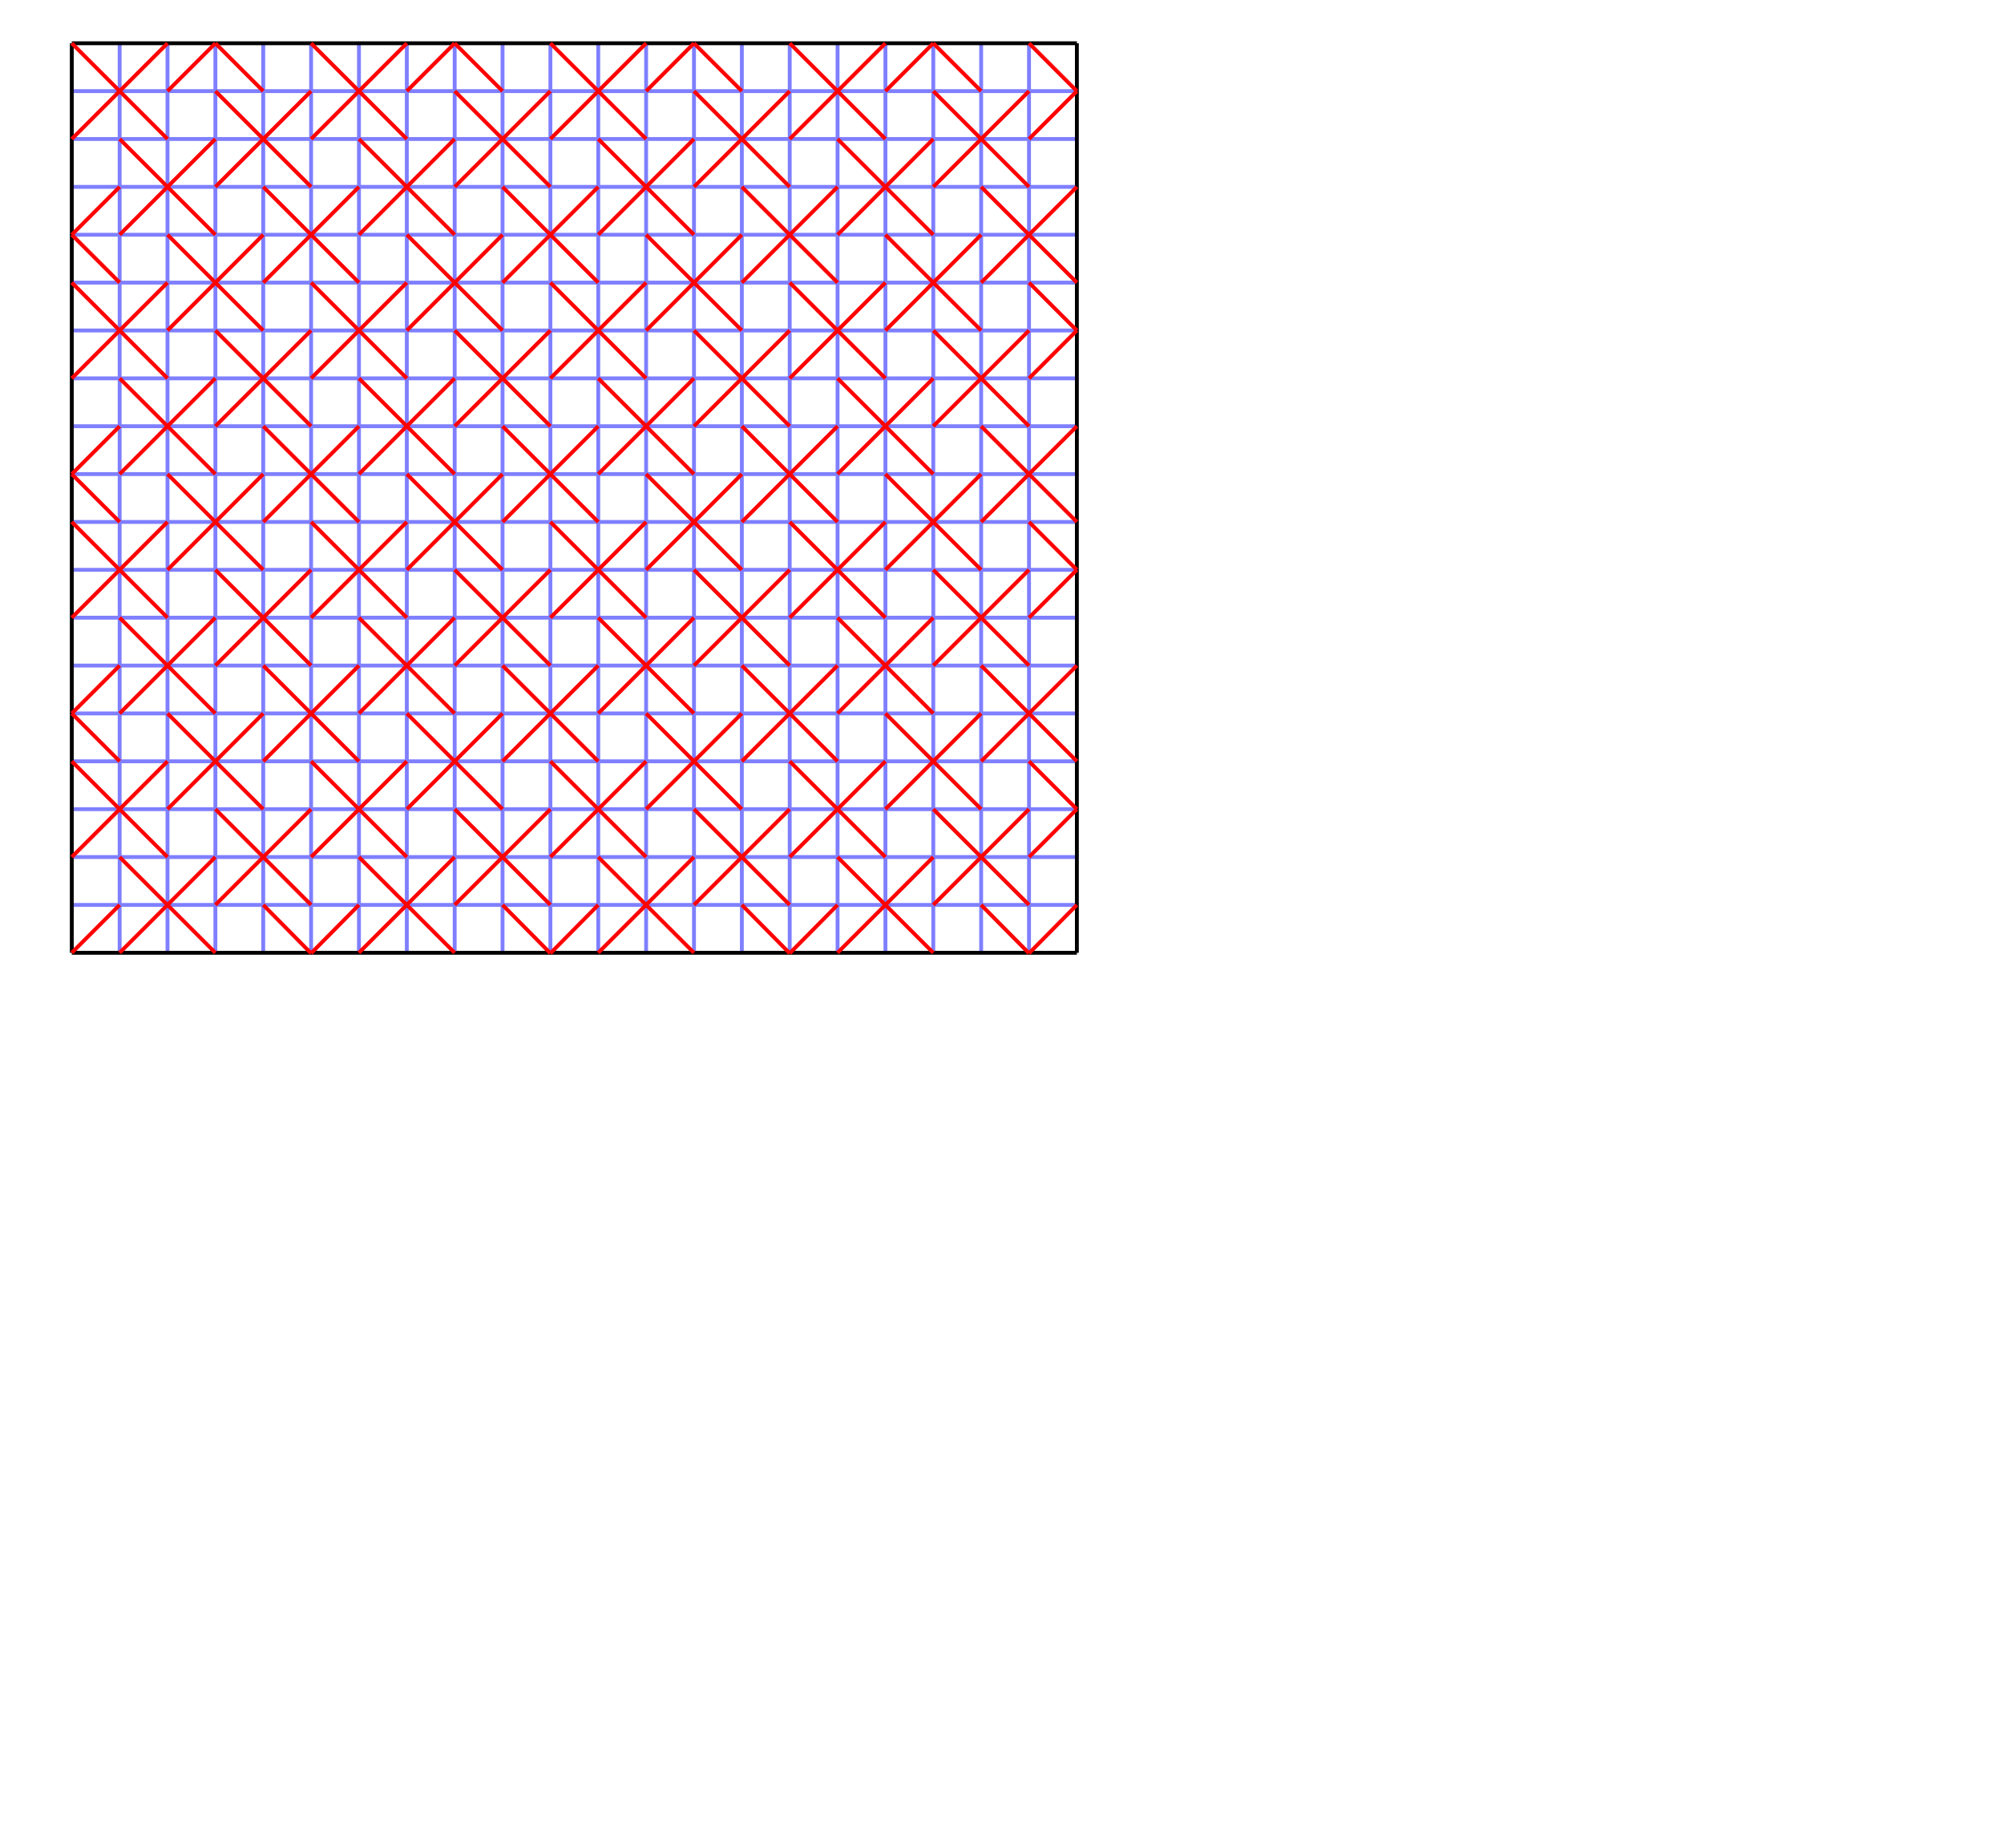
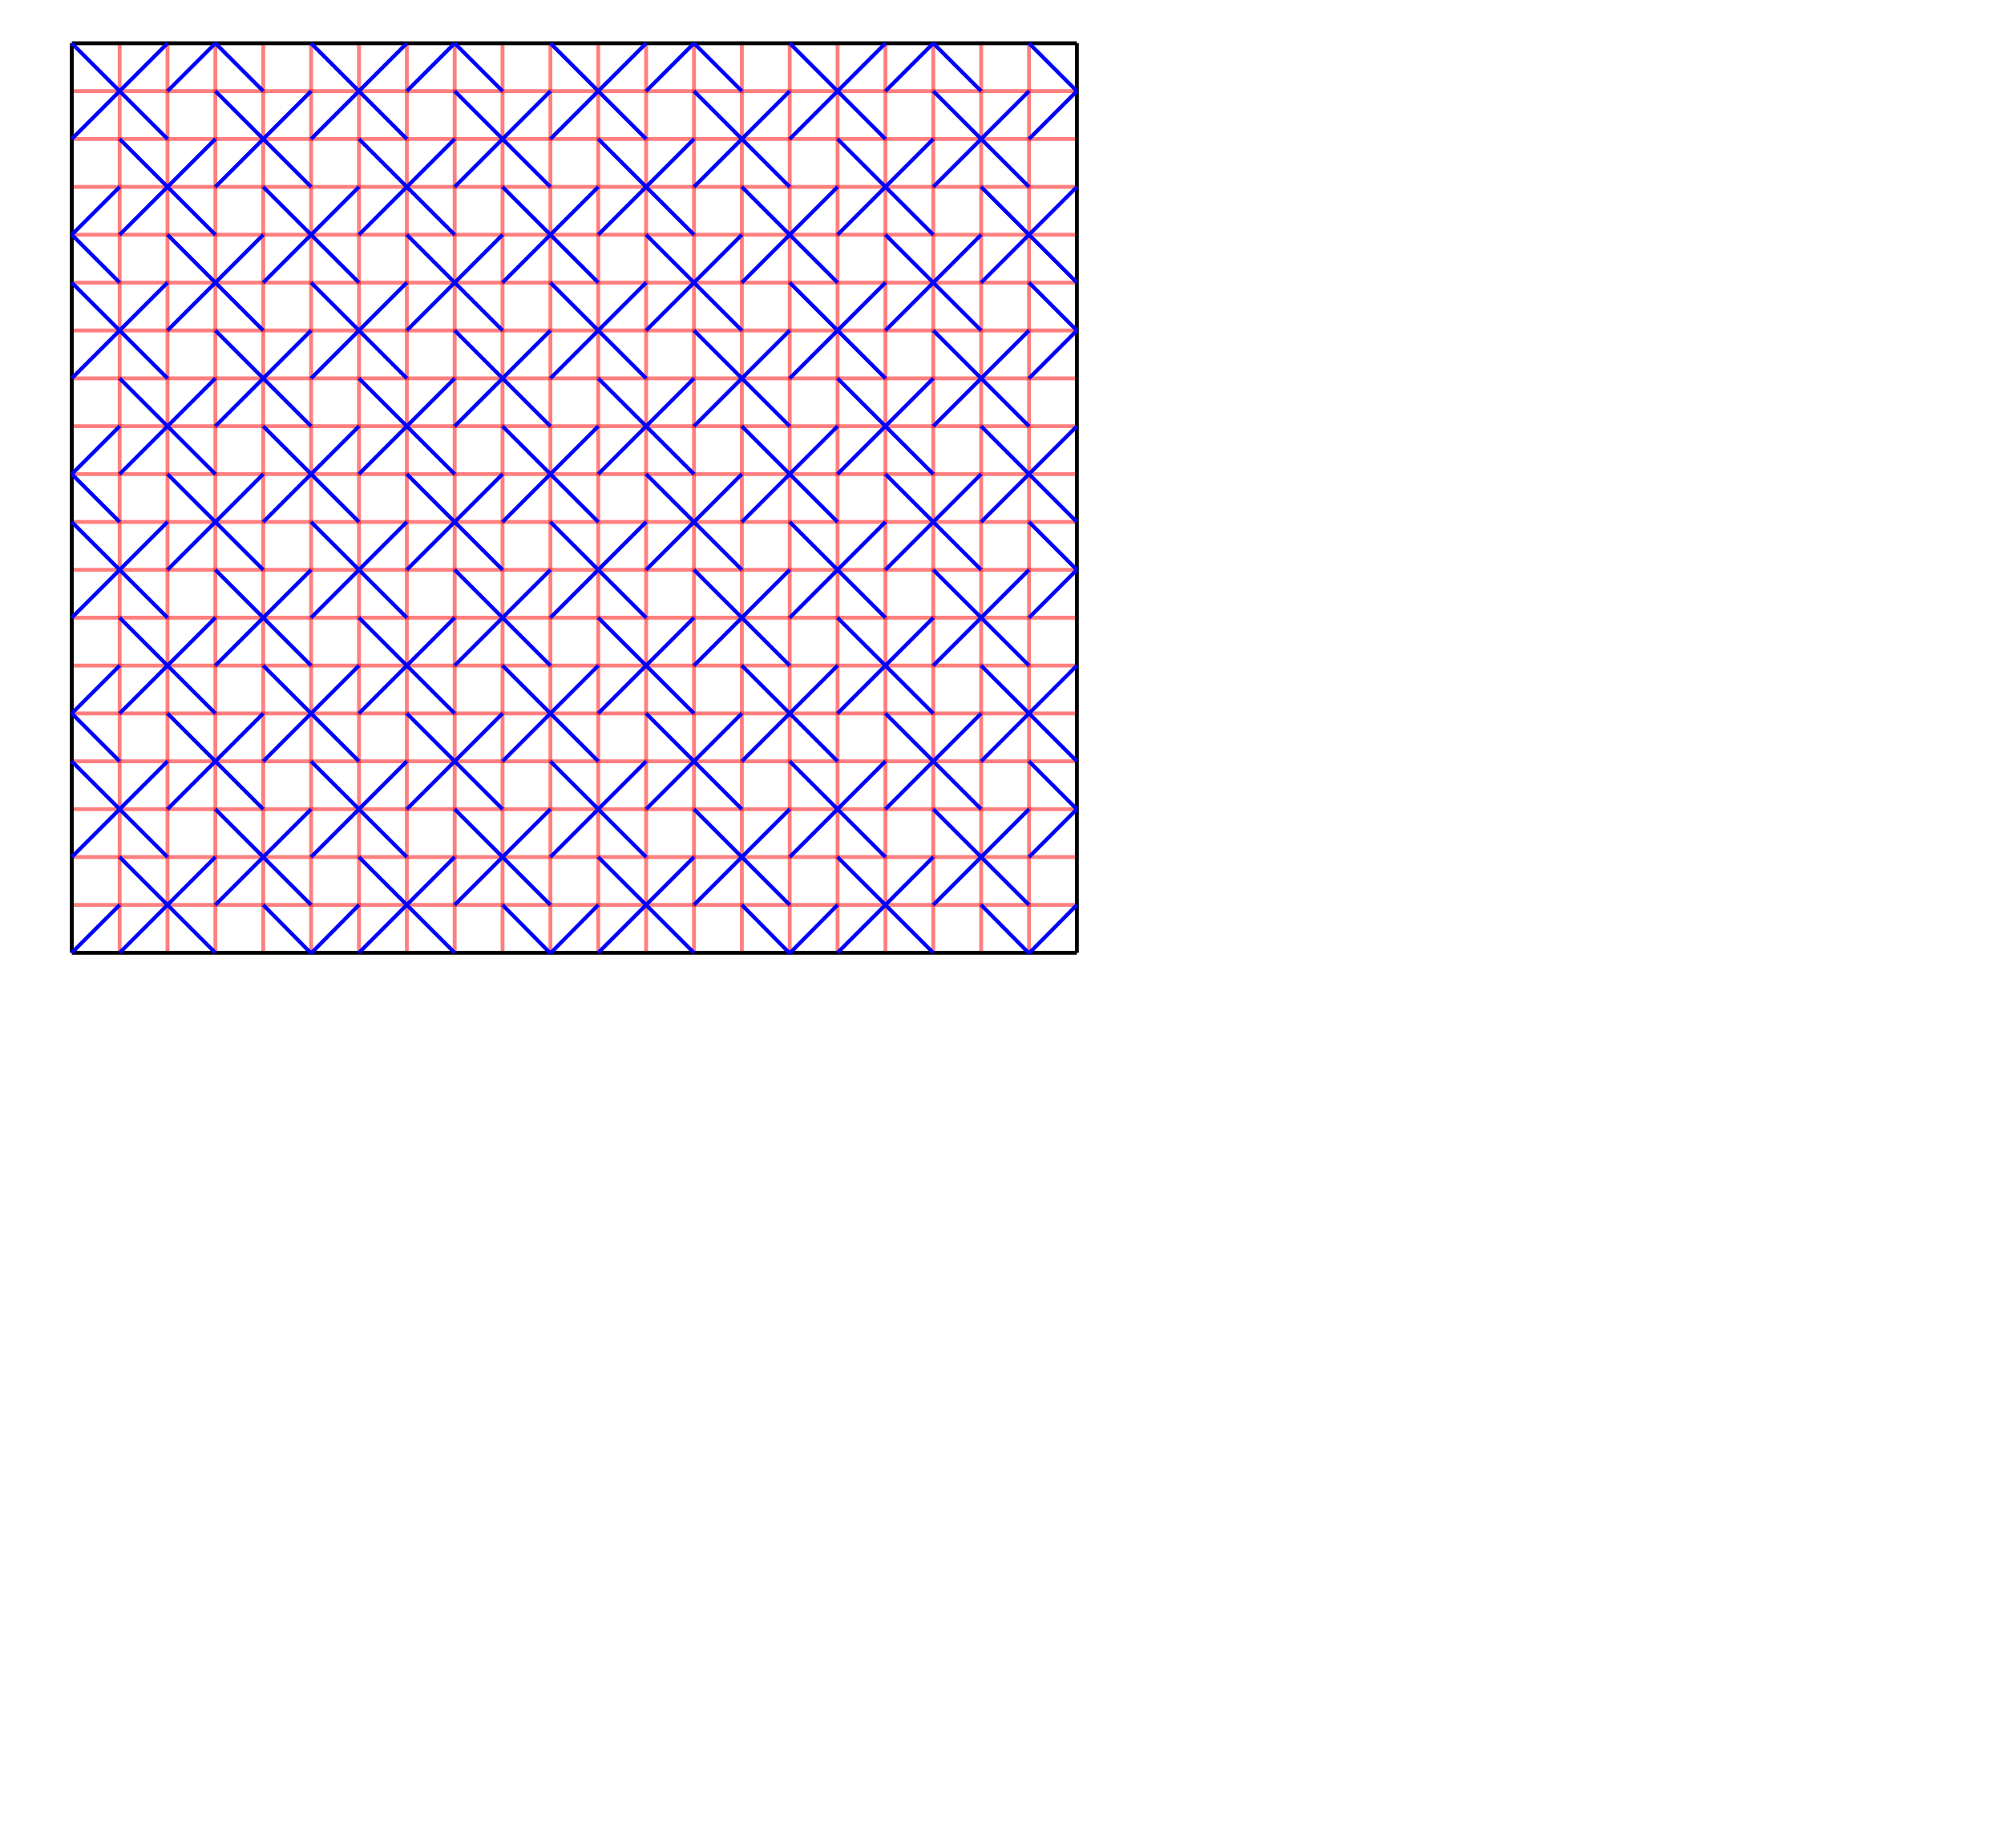
<svg xmlns="http://www.w3.org/2000/svg" version="1.1" id="Layer_1" x="0px" y="0px" width="2261.271px" height="2084px" viewBox="0 0 2261.271 2084" enable-background="new 0 0 2261.271 2084" xml:space="preserve">
-   <path opacity="0.5" fill="none" stroke="#0000FF" stroke-width="4.357" stroke-miterlimit="10" enable-background="new    " d="  M135.014,48.805v1026.698 M189.019,48.805v1026.698 M243.024,48.805v1026.698 M297.03,48.805v1026.698 M351.035,48.805v1026.698   M405.041,48.805v1026.698 M459.046,48.805v1026.698 M513.051,48.805v1026.698 M567.057,48.805v1026.698 M621.062,48.805v1026.698   M675.066,48.805v1026.698 M729.073,48.805v1026.698 M783.078,48.805v1026.698 M837.083,48.805v1026.698 M891.089,48.805v1026.698   M945.094,48.805v1026.698 M999.1,48.805v1026.698 M1053.105,48.805v1026.698 M1107.111,48.805v1026.698 M1161.117,48.805v1026.698   M81.008,1020.908h1134.084 M81.008,966.902h1134.084 M81.008,912.896h1134.084 M81.008,858.893h1134.084 M81.008,804.887h1134.084   M81.008,750.881h1134.084 M81.008,696.875h1134.084 M81.008,642.869h1134.084 M81.008,588.863h1134.084 M81.008,534.857h1134.084   M81.008,480.852h1134.084 M81.008,426.846h1134.084 M81.008,372.84h1134.084 M81.008,318.834h1134.084 M81.008,264.828h1134.084   M81.008,210.822h1134.084 M81.008,156.816h1134.084 M81.008,102.811h1134.084" />
+   <line opacity="0.5" fill="none" stroke="#FF0000" stroke-width="4.357" stroke-miterlimit="10" enable-background="new    " x1="135.014" y1="48.805" x2="135.014" y2="1075.503" />
+   <line opacity="0.5" fill="none" stroke="#FF0000" stroke-width="4.357" stroke-miterlimit="10" enable-background="new    " x1="189.019" y1="48.805" x2="189.019" y2="1075.503" />
+   <line opacity="0.5" fill="none" stroke="#FF0000" stroke-width="4.357" stroke-miterlimit="10" enable-background="new    " x1="243.024" y1="48.805" x2="243.024" y2="1075.503" />
+   <line opacity="0.5" fill="none" stroke="#FF0000" stroke-width="4.357" stroke-miterlimit="10" enable-background="new    " x1="297.03" y1="48.805" x2="297.03" y2="1075.503" />
+   <line opacity="0.5" fill="none" stroke="#FF0000" stroke-width="4.357" stroke-miterlimit="10" enable-background="new    " x1="351.035" y1="48.805" x2="351.035" y2="1075.503" />
+   <line opacity="0.5" fill="none" stroke="#FF0000" stroke-width="4.357" stroke-miterlimit="10" enable-background="new    " x1="405.041" y1="48.805" x2="405.041" y2="1075.503" />
+   <line opacity="0.5" fill="none" stroke="#FF0000" stroke-width="4.357" stroke-miterlimit="10" enable-background="new    " x1="459.046" y1="48.805" x2="459.046" y2="1075.503" />
+   <line opacity="0.5" fill="none" stroke="#FF0000" stroke-width="4.357" stroke-miterlimit="10" enable-background="new    " x1="513.051" y1="48.805" x2="513.051" y2="1075.503" />
+   <line opacity="0.5" fill="none" stroke="#FF0000" stroke-width="4.357" stroke-miterlimit="10" enable-background="new    " x1="567.057" y1="48.805" x2="567.057" y2="1075.503" />
+   <line opacity="0.5" fill="none" stroke="#FF0000" stroke-width="4.357" stroke-miterlimit="10" enable-background="new    " x1="621.062" y1="48.805" x2="621.062" y2="1075.503" />
+   <line opacity="0.5" fill="none" stroke="#FF0000" stroke-width="4.357" stroke-miterlimit="10" enable-background="new    " x1="675.066" y1="48.805" x2="675.066" y2="1075.503" />
+   <line opacity="0.5" fill="none" stroke="#FF0000" stroke-width="4.357" stroke-miterlimit="10" enable-background="new    " x1="729.073" y1="48.805" x2="729.073" y2="1075.503" />
+   <line opacity="0.5" fill="none" stroke="#FF0000" stroke-width="4.357" stroke-miterlimit="10" enable-background="new    " x1="783.078" y1="48.805" x2="783.078" y2="1075.503" />
+   <line opacity="0.5" fill="none" stroke="#FF0000" stroke-width="4.357" stroke-miterlimit="10" enable-background="new    " x1="837.083" y1="48.805" x2="837.083" y2="1075.503" />
+   <line opacity="0.5" fill="none" stroke="#FF0000" stroke-width="4.357" stroke-miterlimit="10" enable-background="new    " x1="891.089" y1="48.805" x2="891.089" y2="1075.503" />
+   <line opacity="0.5" fill="none" stroke="#FF0000" stroke-width="4.357" stroke-miterlimit="10" enable-background="new    " x1="945.094" y1="48.805" x2="945.094" y2="1075.503" />
+   <line opacity="0.5" fill="none" stroke="#FF0000" stroke-width="4.357" stroke-miterlimit="10" enable-background="new    " x1="999.1" y1="48.805" x2="999.1" y2="1075.503" />
+   <line opacity="0.5" fill="none" stroke="#FF0000" stroke-width="4.357" stroke-miterlimit="10" enable-background="new    " x1="1053.105" y1="48.805" x2="1053.105" y2="1075.503" />
+   <line opacity="0.5" fill="none" stroke="#FF0000" stroke-width="4.357" stroke-miterlimit="10" enable-background="new    " x1="1107.111" y1="48.805" x2="1107.111" y2="1075.503" />
+   <line opacity="0.5" fill="none" stroke="#FF0000" stroke-width="4.357" stroke-miterlimit="10" enable-background="new    " x1="1161.117" y1="48.805" x2="1161.117" y2="1075.503" />
+   <line opacity="0.5" fill="none" stroke="#FF0000" stroke-width="4.357" stroke-miterlimit="10" enable-background="new    " x1="81.008" y1="1020.908" x2="1215.092" y2="1020.908" />
+   <line opacity="0.5" fill="none" stroke="#FF0000" stroke-width="4.357" stroke-miterlimit="10" enable-background="new    " x1="81.008" y1="966.902" x2="1215.092" y2="966.902" />
+   <line opacity="0.5" fill="none" stroke="#FF0000" stroke-width="4.357" stroke-miterlimit="10" enable-background="new    " x1="81.008" y1="912.896" x2="1215.092" y2="912.896" />
+   <line opacity="0.5" fill="none" stroke="#FF0000" stroke-width="4.357" stroke-miterlimit="10" enable-background="new    " x1="81.008" y1="858.893" x2="1215.092" y2="858.893" />
+   <line opacity="0.5" fill="none" stroke="#FF0000" stroke-width="4.357" stroke-miterlimit="10" enable-background="new    " x1="81.008" y1="804.887" x2="1215.092" y2="804.887" />
+   <line opacity="0.5" fill="none" stroke="#FF0000" stroke-width="4.357" stroke-miterlimit="10" enable-background="new    " x1="81.008" y1="750.881" x2="1215.092" y2="750.881" />
+   <line opacity="0.5" fill="none" stroke="#FF0000" stroke-width="4.357" stroke-miterlimit="10" enable-background="new    " x1="81.008" y1="696.875" x2="1215.092" y2="696.875" />
+   <line opacity="0.5" fill="none" stroke="#FF0000" stroke-width="4.357" stroke-miterlimit="10" enable-background="new    " x1="81.008" y1="642.869" x2="1215.092" y2="642.869" />
+   <line opacity="0.5" fill="none" stroke="#FF0000" stroke-width="4.357" stroke-miterlimit="10" enable-background="new    " x1="81.008" y1="588.863" x2="1215.092" y2="588.863" />
+   <line opacity="0.5" fill="none" stroke="#FF0000" stroke-width="4.357" stroke-miterlimit="10" enable-background="new    " x1="81.008" y1="534.857" x2="1215.092" y2="534.857" />
+   <line opacity="0.5" fill="none" stroke="#FF0000" stroke-width="4.357" stroke-miterlimit="10" enable-background="new    " x1="81.008" y1="480.852" x2="1215.092" y2="480.852" />
+   <line opacity="0.5" fill="none" stroke="#FF0000" stroke-width="4.357" stroke-miterlimit="10" enable-background="new    " x1="81.008" y1="426.846" x2="1215.092" y2="426.846" />
+   <line opacity="0.5" fill="none" stroke="#FF0000" stroke-width="4.357" stroke-miterlimit="10" enable-background="new    " x1="81.008" y1="372.84" x2="1215.092" y2="372.84" />
+   <line opacity="0.5" fill="none" stroke="#FF0000" stroke-width="4.357" stroke-miterlimit="10" enable-background="new    " x1="81.008" y1="318.834" x2="1215.092" y2="318.834" />
+   <line opacity="0.5" fill="none" stroke="#FF0000" stroke-width="4.357" stroke-miterlimit="10" enable-background="new    " x1="81.008" y1="264.828" x2="1215.092" y2="264.828" />
+   <line opacity="0.5" fill="none" stroke="#FF0000" stroke-width="4.357" stroke-miterlimit="10" enable-background="new    " x1="81.008" y1="210.822" x2="1215.092" y2="210.822" />
+   <line opacity="0.5" fill="none" stroke="#FF0000" stroke-width="4.357" stroke-miterlimit="10" enable-background="new    " x1="81.008" y1="156.816" x2="1215.092" y2="156.816" />
+   <line opacity="0.5" fill="none" stroke="#FF0000" stroke-width="4.357" stroke-miterlimit="10" enable-background="new    " x1="81.008" y1="102.811" x2="1215.092" y2="102.811" />
  <path fill="none" stroke="#000000" stroke-width="4.357" stroke-miterlimit="10" d="M81.008,48.805v1026.111 M1215.121,48.805  v1026.111 M81.008,1074.916h1134.113 M81.008,48.805h1134.113" />
-   <path fill="none" stroke="#FF0000" stroke-width="4.357" stroke-miterlimit="10" d="M81.008,48.805l108.011,108.012   M81.008,156.816L189.019,48.805 M243.024,48.805l-54.005,54.006 M297.03,102.811l-54.005-54.006 M351.035,210.822L243.024,102.811   M351.035,102.811L243.024,210.822 M351.035,156.816L459.046,48.805 M351.035,48.805l108.011,108.012 M135.014,156.816  l108.011,108.012 M243.024,156.816l-108.01,108.012 M135.014,210.822l-54.006,54.006 M81.008,264.828l54.006,54.006   M189.019,264.828L297.03,372.84 M297.03,264.828L189.019,372.84 M297.03,210.822l108.011,108.012 M405.041,210.822L297.03,318.834   M405.041,156.816l108.011,108.012 M513.051,156.816l-108.01,108.012 M459.046,102.811l54.005-54.006 M567.057,102.811  l-54.005-54.006 M621.062,210.822L513.051,102.811 M621.062,102.811L513.051,210.822 M621.062,156.816L729.073,48.805   M621.062,48.805l108.011,108.012 M675.066,156.816l108.012,108.012 M783.078,156.816L675.066,264.828 M729.073,102.811  l54.005-54.006 M837.083,102.811l-54.005-54.006 M783.078,102.811l108.011,108.012 M891.089,102.811L783.078,210.822   M891.089,156.816L999.1,48.805 M891.089,48.805L999.1,156.816 M945.094,156.816l108.012,108.012 M1053.105,156.816L945.094,264.828   M999.1,102.811l54.006-54.006 M1107.109,102.811l-54.004-54.006 M1161.115,210.822l-108.01-108.012 M1161.115,102.811  l-108.01,108.012 M1161.115,156.816l53.977-54.005 M1215.092,102.811l-53.977-54.006 M243.01,534.857L134.999,426.846   M243.01,426.846L134.999,534.857 M513.037,534.857L405.026,426.846 M513.037,426.846L405.026,534.857 M783.062,534.857  L675.052,426.845 M783.062,426.846L675.052,534.857 M945.079,426.846l108.012,108.012 M1053.091,426.846L945.079,534.857   M134.984,696.875l108.011,108.012 M242.995,696.875L134.984,804.887 M405.011,696.875l108.011,108.012 M513.021,696.875  L405.011,804.887 M675.038,696.875l108.011,108.012 M783.049,696.875L675.038,804.887 M945.064,696.875l108.012,108.012   M1053.076,696.875L945.064,804.887 M134.97,966.904l108.011,108.012 M242.98,966.904l-108.01,108.012 M404.997,966.904  l108.011,108.012 M513.007,966.904l-108.011,108.012 M675.023,966.904l108.011,108.012 M783.034,966.904l-108.011,108.012   M945.05,966.904l108.013,108.012 M1053.062,966.904L945.05,1074.916 M351.035,318.834l108.011,108.012 M459.046,318.834  L351.035,426.846 M351.035,372.84L243.024,480.852 M243.024,372.84l108.011,108.012 M459.046,264.828L567.057,372.84   M567.057,264.828L459.046,372.84 M567.057,210.822L675.07,318.834 M675.066,210.822L567.056,318.834 M621.062,318.834  l108.011,108.012 M621.062,426.846l108.011-108.012 M621.062,372.84L513.051,480.852 M513.051,372.84l108.012,108.012   M729.073,264.828l108.01,108.012 M837.083,264.828L729.073,372.84 M837.083,210.822l108.01,108.012 M945.094,210.822  l-108.01,108.012 M891.089,318.834L999.1,426.846 M999.1,318.834L891.089,426.846 M891.089,372.84L783.078,480.852 M891.089,480.852  L783.078,372.84 M999.1,264.828l108.01,108.012 M1107.109,264.828L999.1,372.84 M1107.109,210.822l108.012,108.012   M1215.121,210.822l-108.012,108.012 M1161.115,318.834l53.977,54.006 M1215.092,372.84l-53.977,54.006 M1161.115,372.84  l-108.01,108.012 M1161.115,480.852l-108.01-108.012 M189.019,318.834L81.008,426.846 M189.019,426.846L81.008,318.834   M135.011,480.852l-54.006,54.006 M135.011,588.863l-54.006-54.006 M189.016,534.857l108.011,108.012 M297.027,534.857  L189.016,642.869 M297.027,480.852l108.011,108.017 M405.038,480.852L297.027,588.863 M351.032,588.863l108.011,108.012   M459.043,588.863L351.032,696.875 M351.032,642.869L243.021,750.881 M243.021,642.869l108.011,108.012 M459.043,534.857  l108.011,108.012 M567.054,534.857L459.043,642.869 M567.054,480.852l108.011,108.017 M675.064,480.852L567.054,588.863   M621.059,588.863L729.07,696.875 M621.059,696.875L729.07,588.863 M621.059,642.869L513.048,750.881 M513.048,642.869  l108.011,108.012 M729.07,534.857l108.011,108.012 M837.081,534.857L729.07,642.869 M837.081,480.852l108.01,108.017   M945.091,480.852l-108.01,108.017 M891.086,588.863l108.011,108.012 M891.086,696.875l108.011-108.012 M891.086,642.869  L783.075,750.881 M783.075,642.869l108.011,108.012 M999.097,534.857l108.011,108.012 M1107.107,534.857L999.097,642.869   M1107.107,480.852l108.011,108.017 M1215.118,480.852l-108.011,108.017 M1161.112,588.863l53.979,54.006 M1215.092,642.869  l-53.979,54.006 M1161.112,642.869l-108.011,108.012 M1161.112,750.881l-108.011-108.012 M189.016,588.863L81.005,696.875   M81.005,588.863l108.011,108.012 M135.008,750.881l-54.006,54.006 M81.002,804.887l54.006,54.006 M189.013,804.887l108.011,108.012   M297.024,804.887L189.013,912.898 M297.024,750.881l108.011,108.012 M405.035,750.881L297.024,858.893 M351.029,858.893  L459.04,966.904 M459.04,858.893L351.029,966.904 M351.029,912.898l-108.01,108.012 M243.019,912.898L351.03,1020.91   M459.04,804.887l108.011,108.012 M567.051,804.887L459.04,912.898 M567.051,750.881l108.012,108.012 M675.062,750.881  L567.051,858.893 M621.056,858.893l108.011,108.017 M621.056,966.904l108.011-108.012 M621.056,912.898L513.045,1020.91   M513.045,912.898l108.011,108.012 M729.066,804.887l108.012,108.012 M837.078,804.887L729.066,912.898 M837.078,750.881  l108.01,108.012 M945.088,750.881l-108.01,108.012 M891.083,858.893l108.011,108.017 M891.083,966.904l108.011-108.012   M891.083,912.898L783.072,1020.91 M783.072,912.898l108.011,108.012 M999.094,804.887l108.012,108.012 M1107.104,804.887  l-108.01,108.012 M1107.104,750.881l108.016,108.012 M1215.115,750.881l-108.012,108.012 M1215.092,912.896l-53.982-54.004   M1215.092,912.896l-53.982,54.011 M1161.109,912.898L1053.1,1020.91 M1161.109,1020.91L1053.1,912.898 M189.013,858.893  L81.002,966.904 M81.002,858.893l108.011,108.017 M80.999,1074.916l54.006-54.006 M297.021,1020.91l54.014,54.593 M405.032,1020.91  l-53.997,54.593 M567.048,1020.91l54.015,54.593 M621.062,1075.503l53.996-54.593 M837.075,1020.91l54.014,54.593 M945.085,1020.91  l-53.996,54.593 M1107.102,1020.91l54.018,54.593 M1215.112,1020.91l-53.995,54.593" />
+   <line fill="none" stroke="#0000FF" stroke-width="4.357" stroke-miterlimit="10" x1="81.008" y1="48.805" x2="189.019" y2="156.817" />
+   <line fill="none" stroke="#0000FF" stroke-width="4.357" stroke-miterlimit="10" x1="81.008" y1="156.816" x2="189.019" y2="48.805" />
+   <line fill="none" stroke="#0000FF" stroke-width="4.357" stroke-miterlimit="10" x1="243.024" y1="48.805" x2="189.019" y2="102.811" />
+   <line fill="none" stroke="#0000FF" stroke-width="4.357" stroke-miterlimit="10" x1="297.03" y1="102.811" x2="243.025" y2="48.805" />
+   <line fill="none" stroke="#0000FF" stroke-width="4.357" stroke-miterlimit="10" x1="351.035" y1="210.822" x2="243.024" y2="102.811" />
+   <line fill="none" stroke="#0000FF" stroke-width="4.357" stroke-miterlimit="10" x1="351.035" y1="102.811" x2="243.024" y2="210.822" />
+   <line fill="none" stroke="#0000FF" stroke-width="4.357" stroke-miterlimit="10" x1="351.035" y1="156.816" x2="459.046" y2="48.805" />
+   <line fill="none" stroke="#0000FF" stroke-width="4.357" stroke-miterlimit="10" x1="351.035" y1="48.805" x2="459.046" y2="156.817" />
+   <line fill="none" stroke="#0000FF" stroke-width="4.357" stroke-miterlimit="10" x1="135.014" y1="156.816" x2="243.025" y2="264.828" />
+   <line fill="none" stroke="#0000FF" stroke-width="4.357" stroke-miterlimit="10" x1="243.024" y1="156.816" x2="135.014" y2="264.828" />
+   <line fill="none" stroke="#0000FF" stroke-width="4.357" stroke-miterlimit="10" x1="135.014" y1="210.822" x2="81.008" y2="264.828" />
+   <line fill="none" stroke="#0000FF" stroke-width="4.357" stroke-miterlimit="10" x1="81.008" y1="264.828" x2="135.014" y2="318.834" />
+   <line fill="none" stroke="#0000FF" stroke-width="4.357" stroke-miterlimit="10" x1="189.019" y1="264.828" x2="297.03" y2="372.84" />
+   <line fill="none" stroke="#0000FF" stroke-width="4.357" stroke-miterlimit="10" x1="297.03" y1="264.828" x2="189.019" y2="372.84" />
+   <line fill="none" stroke="#0000FF" stroke-width="4.357" stroke-miterlimit="10" x1="297.03" y1="210.822" x2="405.041" y2="318.834" />
+   <line fill="none" stroke="#0000FF" stroke-width="4.357" stroke-miterlimit="10" x1="405.041" y1="210.822" x2="297.03" y2="318.834" />
+   <line fill="none" stroke="#0000FF" stroke-width="4.357" stroke-miterlimit="10" x1="405.041" y1="156.816" x2="513.052" y2="264.828" />
+   <line fill="none" stroke="#0000FF" stroke-width="4.357" stroke-miterlimit="10" x1="513.051" y1="156.816" x2="405.041" y2="264.828" />
+   <line fill="none" stroke="#0000FF" stroke-width="4.357" stroke-miterlimit="10" x1="459.046" y1="102.811" x2="513.051" y2="48.805" />
+   <line fill="none" stroke="#0000FF" stroke-width="4.357" stroke-miterlimit="10" x1="567.057" y1="102.811" x2="513.052" y2="48.805" />
+   <line fill="none" stroke="#0000FF" stroke-width="4.357" stroke-miterlimit="10" x1="621.062" y1="210.822" x2="513.051" y2="102.811" />
+   <line fill="none" stroke="#0000FF" stroke-width="4.357" stroke-miterlimit="10" x1="621.062" y1="102.811" x2="513.051" y2="210.822" />
+   <line fill="none" stroke="#0000FF" stroke-width="4.357" stroke-miterlimit="10" x1="621.062" y1="156.816" x2="729.073" y2="48.805" />
+   <line fill="none" stroke="#0000FF" stroke-width="4.357" stroke-miterlimit="10" x1="621.062" y1="48.805" x2="729.073" y2="156.817" />
+   <line fill="none" stroke="#0000FF" stroke-width="4.357" stroke-miterlimit="10" x1="675.066" y1="156.816" x2="783.078" y2="264.828" />
+   <line fill="none" stroke="#0000FF" stroke-width="4.357" stroke-miterlimit="10" x1="783.078" y1="156.816" x2="675.066" y2="264.828" />
+   <line fill="none" stroke="#0000FF" stroke-width="4.357" stroke-miterlimit="10" x1="729.073" y1="102.811" x2="783.078" y2="48.805" />
+   <line fill="none" stroke="#0000FF" stroke-width="4.357" stroke-miterlimit="10" x1="837.083" y1="102.811" x2="783.078" y2="48.805" />
+   <line fill="none" stroke="#0000FF" stroke-width="4.357" stroke-miterlimit="10" x1="783.078" y1="102.811" x2="891.089" y2="210.823" />
+   <line fill="none" stroke="#0000FF" stroke-width="4.357" stroke-miterlimit="10" x1="891.089" y1="102.811" x2="783.078" y2="210.822" />
+   <line fill="none" stroke="#0000FF" stroke-width="4.357" stroke-miterlimit="10" x1="891.089" y1="156.816" x2="999.1" y2="48.805" />
+   <line fill="none" stroke="#0000FF" stroke-width="4.357" stroke-miterlimit="10" x1="891.089" y1="48.805" x2="999.1" y2="156.816" />
+   <line fill="none" stroke="#0000FF" stroke-width="4.357" stroke-miterlimit="10" x1="945.094" y1="156.816" x2="1053.105" y2="264.828" />
+   <line fill="none" stroke="#0000FF" stroke-width="4.357" stroke-miterlimit="10" x1="1053.105" y1="156.816" x2="945.094" y2="264.828" />
+   <line fill="none" stroke="#0000FF" stroke-width="4.357" stroke-miterlimit="10" x1="999.1" y1="102.811" x2="1053.105" y2="48.805" />
+   <line fill="none" stroke="#0000FF" stroke-width="4.357" stroke-miterlimit="10" x1="1107.109" y1="102.811" x2="1053.105" y2="48.805" />
+   <line fill="none" stroke="#0000FF" stroke-width="4.357" stroke-miterlimit="10" x1="1161.115" y1="210.822" x2="1053.105" y2="102.81" />
+   <line fill="none" stroke="#0000FF" stroke-width="4.357" stroke-miterlimit="10" x1="1161.115" y1="102.811" x2="1053.105" y2="210.823" />
+   <line fill="none" stroke="#0000FF" stroke-width="4.357" stroke-miterlimit="10" x1="1161.115" y1="156.816" x2="1215.092" y2="102.811" />
+   <line fill="none" stroke="#0000FF" stroke-width="4.357" stroke-miterlimit="10" x1="1215.092" y1="102.811" x2="1161.115" y2="48.805" />
+   <line fill="none" stroke="#0000FF" stroke-width="4.357" stroke-miterlimit="10" x1="243.01" y1="534.857" x2="134.999" y2="426.846" />
+   <line fill="none" stroke="#0000FF" stroke-width="4.357" stroke-miterlimit="10" x1="243.01" y1="426.846" x2="134.999" y2="534.857" />
+   <line fill="none" stroke="#0000FF" stroke-width="4.357" stroke-miterlimit="10" x1="513.037" y1="534.857" x2="405.026" y2="426.846" />
+   <line fill="none" stroke="#0000FF" stroke-width="4.357" stroke-miterlimit="10" x1="513.037" y1="426.846" x2="405.026" y2="534.857" />
+   <line fill="none" stroke="#0000FF" stroke-width="4.357" stroke-miterlimit="10" x1="783.062" y1="534.857" x2="675.052" y2="426.845" />
+   <line fill="none" stroke="#0000FF" stroke-width="4.357" stroke-miterlimit="10" x1="783.062" y1="426.846" x2="675.052" y2="534.857" />
+   <line fill="none" stroke="#0000FF" stroke-width="4.357" stroke-miterlimit="10" x1="945.079" y1="426.846" x2="1053.091" y2="534.857" />
+   <line fill="none" stroke="#0000FF" stroke-width="4.357" stroke-miterlimit="10" x1="1053.091" y1="426.846" x2="945.079" y2="534.857" />
+   <line fill="none" stroke="#0000FF" stroke-width="4.357" stroke-miterlimit="10" x1="134.984" y1="696.875" x2="242.995" y2="804.887" />
+   <line fill="none" stroke="#0000FF" stroke-width="4.357" stroke-miterlimit="10" x1="242.995" y1="696.875" x2="134.984" y2="804.887" />
+   <line fill="none" stroke="#0000FF" stroke-width="4.357" stroke-miterlimit="10" x1="405.011" y1="696.875" x2="513.021" y2="804.887" />
+   <line fill="none" stroke="#0000FF" stroke-width="4.357" stroke-miterlimit="10" x1="513.021" y1="696.875" x2="405.011" y2="804.887" />
+   <line fill="none" stroke="#0000FF" stroke-width="4.357" stroke-miterlimit="10" x1="675.038" y1="696.875" x2="783.049" y2="804.887" />
+   <line fill="none" stroke="#0000FF" stroke-width="4.357" stroke-miterlimit="10" x1="783.049" y1="696.875" x2="675.038" y2="804.887" />
+   <line fill="none" stroke="#0000FF" stroke-width="4.357" stroke-miterlimit="10" x1="945.064" y1="696.875" x2="1053.076" y2="804.887" />
+   <line fill="none" stroke="#0000FF" stroke-width="4.357" stroke-miterlimit="10" x1="1053.076" y1="696.875" x2="945.064" y2="804.887" />
+   <line fill="none" stroke="#0000FF" stroke-width="4.357" stroke-miterlimit="10" x1="134.97" y1="966.904" x2="242.981" y2="1074.916" />
+   <line fill="none" stroke="#0000FF" stroke-width="4.357" stroke-miterlimit="10" x1="242.98" y1="966.904" x2="134.97" y2="1074.916" />
+   <line fill="none" stroke="#0000FF" stroke-width="4.357" stroke-miterlimit="10" x1="404.997" y1="966.904" x2="513.008" y2="1074.916" />
+   <line fill="none" stroke="#0000FF" stroke-width="4.357" stroke-miterlimit="10" x1="513.007" y1="966.904" x2="404.996" y2="1074.916" />
+   <line fill="none" stroke="#0000FF" stroke-width="4.357" stroke-miterlimit="10" x1="675.023" y1="966.904" x2="783.034" y2="1074.916" />
+   <line fill="none" stroke="#0000FF" stroke-width="4.357" stroke-miterlimit="10" x1="783.034" y1="966.904" x2="675.023" y2="1074.916" />
+   <line fill="none" stroke="#0000FF" stroke-width="4.357" stroke-miterlimit="10" x1="945.05" y1="966.904" x2="1053.062" y2="1074.916" />
+   <line fill="none" stroke="#0000FF" stroke-width="4.357" stroke-miterlimit="10" x1="1053.062" y1="966.904" x2="945.05" y2="1074.916" />
+   <line fill="none" stroke="#0000FF" stroke-width="4.357" stroke-miterlimit="10" x1="351.035" y1="318.834" x2="459.046" y2="426.846" />
+   <line fill="none" stroke="#0000FF" stroke-width="4.357" stroke-miterlimit="10" x1="459.046" y1="318.834" x2="351.035" y2="426.846" />
+   <line fill="none" stroke="#0000FF" stroke-width="4.357" stroke-miterlimit="10" x1="351.035" y1="372.84" x2="243.024" y2="480.852" />
+   <line fill="none" stroke="#0000FF" stroke-width="4.357" stroke-miterlimit="10" x1="243.024" y1="372.84" x2="351.035" y2="480.852" />
+   <line fill="none" stroke="#0000FF" stroke-width="4.357" stroke-miterlimit="10" x1="459.046" y1="264.828" x2="567.057" y2="372.84" />
+   <line fill="none" stroke="#0000FF" stroke-width="4.357" stroke-miterlimit="10" x1="567.057" y1="264.828" x2="459.046" y2="372.84" />
+   <line fill="none" stroke="#0000FF" stroke-width="4.357" stroke-miterlimit="10" x1="567.057" y1="210.822" x2="675.07" y2="318.834" />
+   <line fill="none" stroke="#0000FF" stroke-width="4.357" stroke-miterlimit="10" x1="675.066" y1="210.822" x2="567.056" y2="318.834" />
+   <line fill="none" stroke="#0000FF" stroke-width="4.357" stroke-miterlimit="10" x1="621.062" y1="318.834" x2="729.073" y2="426.846" />
+   <line fill="none" stroke="#0000FF" stroke-width="4.357" stroke-miterlimit="10" x1="621.062" y1="426.846" x2="729.073" y2="318.834" />
+   <line fill="none" stroke="#0000FF" stroke-width="4.357" stroke-miterlimit="10" x1="621.062" y1="372.84" x2="513.051" y2="480.852" />
+   <line fill="none" stroke="#0000FF" stroke-width="4.357" stroke-miterlimit="10" x1="513.051" y1="372.84" x2="621.062" y2="480.852" />
+   <line fill="none" stroke="#0000FF" stroke-width="4.357" stroke-miterlimit="10" x1="729.073" y1="264.828" x2="837.083" y2="372.84" />
+   <line fill="none" stroke="#0000FF" stroke-width="4.357" stroke-miterlimit="10" x1="837.083" y1="264.828" x2="729.073" y2="372.84" />
+   <line fill="none" stroke="#0000FF" stroke-width="4.357" stroke-miterlimit="10" x1="837.083" y1="210.822" x2="945.093" y2="318.834" />
+   <line fill="none" stroke="#0000FF" stroke-width="4.357" stroke-miterlimit="10" x1="945.094" y1="210.822" x2="837.084" y2="318.834" />
+   <line fill="none" stroke="#0000FF" stroke-width="4.357" stroke-miterlimit="10" x1="891.089" y1="318.834" x2="999.1" y2="426.846" />
+   <line fill="none" stroke="#0000FF" stroke-width="4.357" stroke-miterlimit="10" x1="999.1" y1="318.834" x2="891.089" y2="426.846" />
+   <line fill="none" stroke="#0000FF" stroke-width="4.357" stroke-miterlimit="10" x1="891.089" y1="372.84" x2="783.078" y2="480.852" />
+   <line fill="none" stroke="#0000FF" stroke-width="4.357" stroke-miterlimit="10" x1="891.089" y1="480.852" x2="783.078" y2="372.84" />
+   <line fill="none" stroke="#0000FF" stroke-width="4.357" stroke-miterlimit="10" x1="999.1" y1="264.828" x2="1107.109" y2="372.84" />
+   <line fill="none" stroke="#0000FF" stroke-width="4.357" stroke-miterlimit="10" x1="1107.109" y1="264.828" x2="999.1" y2="372.84" />
+   <line fill="none" stroke="#0000FF" stroke-width="4.357" stroke-miterlimit="10" x1="1107.109" y1="210.822" x2="1215.121" y2="318.834" />
+   <line fill="none" stroke="#0000FF" stroke-width="4.357" stroke-miterlimit="10" x1="1215.121" y1="210.822" x2="1107.109" y2="318.834" />
+   <line fill="none" stroke="#0000FF" stroke-width="4.357" stroke-miterlimit="10" x1="1161.115" y1="318.834" x2="1215.092" y2="372.84" />
+   <line fill="none" stroke="#0000FF" stroke-width="4.357" stroke-miterlimit="10" x1="1215.092" y1="372.84" x2="1161.115" y2="426.846" />
+   <line fill="none" stroke="#0000FF" stroke-width="4.357" stroke-miterlimit="10" x1="1161.115" y1="372.84" x2="1053.105" y2="480.852" />
+   <line fill="none" stroke="#0000FF" stroke-width="4.357" stroke-miterlimit="10" x1="1161.115" y1="480.852" x2="1053.105" y2="372.84" />
+   <line fill="none" stroke="#0000FF" stroke-width="4.357" stroke-miterlimit="10" x1="189.019" y1="318.834" x2="81.008" y2="426.846" />
+   <line fill="none" stroke="#0000FF" stroke-width="4.357" stroke-miterlimit="10" x1="189.019" y1="426.846" x2="81.008" y2="318.834" />
+   <line fill="none" stroke="#0000FF" stroke-width="4.357" stroke-miterlimit="10" x1="135.011" y1="480.852" x2="81.005" y2="534.857" />
+   <line fill="none" stroke="#0000FF" stroke-width="4.357" stroke-miterlimit="10" x1="135.011" y1="588.863" x2="81.005" y2="534.857" />
+   <line fill="none" stroke="#0000FF" stroke-width="4.357" stroke-miterlimit="10" x1="189.016" y1="534.857" x2="297.027" y2="642.869" />
+   <line fill="none" stroke="#0000FF" stroke-width="4.357" stroke-miterlimit="10" x1="297.027" y1="534.857" x2="189.016" y2="642.869" />
+   <line fill="none" stroke="#0000FF" stroke-width="4.357" stroke-miterlimit="10" x1="297.027" y1="480.852" x2="405.038" y2="588.869" />
+   <line fill="none" stroke="#0000FF" stroke-width="4.357" stroke-miterlimit="10" x1="405.038" y1="480.852" x2="297.027" y2="588.863" />
+   <line fill="none" stroke="#0000FF" stroke-width="4.357" stroke-miterlimit="10" x1="351.032" y1="588.863" x2="459.043" y2="696.875" />
+   <line fill="none" stroke="#0000FF" stroke-width="4.357" stroke-miterlimit="10" x1="459.043" y1="588.863" x2="351.032" y2="696.875" />
+   <line fill="none" stroke="#0000FF" stroke-width="4.357" stroke-miterlimit="10" x1="351.032" y1="642.869" x2="243.021" y2="750.881" />
+   <line fill="none" stroke="#0000FF" stroke-width="4.357" stroke-miterlimit="10" x1="243.021" y1="642.869" x2="351.032" y2="750.881" />
+   <line fill="none" stroke="#0000FF" stroke-width="4.357" stroke-miterlimit="10" x1="459.043" y1="534.857" x2="567.054" y2="642.869" />
+   <line fill="none" stroke="#0000FF" stroke-width="4.357" stroke-miterlimit="10" x1="567.054" y1="534.857" x2="459.043" y2="642.869" />
+   <line fill="none" stroke="#0000FF" stroke-width="4.357" stroke-miterlimit="10" x1="567.054" y1="480.852" x2="675.064" y2="588.869" />
+   <line fill="none" stroke="#0000FF" stroke-width="4.357" stroke-miterlimit="10" x1="675.064" y1="480.852" x2="567.054" y2="588.863" />
+   <line fill="none" stroke="#0000FF" stroke-width="4.357" stroke-miterlimit="10" x1="621.059" y1="588.863" x2="729.07" y2="696.875" />
+   <line fill="none" stroke="#0000FF" stroke-width="4.357" stroke-miterlimit="10" x1="621.059" y1="696.875" x2="729.07" y2="588.863" />
+   <line fill="none" stroke="#0000FF" stroke-width="4.357" stroke-miterlimit="10" x1="621.059" y1="642.869" x2="513.048" y2="750.881" />
+   <line fill="none" stroke="#0000FF" stroke-width="4.357" stroke-miterlimit="10" x1="513.048" y1="642.869" x2="621.059" y2="750.881" />
+   <line fill="none" stroke="#0000FF" stroke-width="4.357" stroke-miterlimit="10" x1="729.07" y1="534.857" x2="837.081" y2="642.869" />
+   <line fill="none" stroke="#0000FF" stroke-width="4.357" stroke-miterlimit="10" x1="837.081" y1="534.857" x2="729.07" y2="642.869" />
+   <line fill="none" stroke="#0000FF" stroke-width="4.357" stroke-miterlimit="10" x1="837.081" y1="480.852" x2="945.091" y2="588.869" />
+   <line fill="none" stroke="#0000FF" stroke-width="4.357" stroke-miterlimit="10" x1="945.091" y1="480.852" x2="837.081" y2="588.869" />
+   <line fill="none" stroke="#0000FF" stroke-width="4.357" stroke-miterlimit="10" x1="891.086" y1="588.863" x2="999.097" y2="696.875" />
+   <line fill="none" stroke="#0000FF" stroke-width="4.357" stroke-miterlimit="10" x1="891.086" y1="696.875" x2="999.097" y2="588.863" />
+   <line fill="none" stroke="#0000FF" stroke-width="4.357" stroke-miterlimit="10" x1="891.086" y1="642.869" x2="783.075" y2="750.881" />
+   <line fill="none" stroke="#0000FF" stroke-width="4.357" stroke-miterlimit="10" x1="783.075" y1="642.869" x2="891.086" y2="750.881" />
+   <line fill="none" stroke="#0000FF" stroke-width="4.357" stroke-miterlimit="10" x1="999.097" y1="534.857" x2="1107.107" y2="642.869" />
+   <line fill="none" stroke="#0000FF" stroke-width="4.357" stroke-miterlimit="10" x1="1107.107" y1="534.857" x2="999.097" y2="642.869" />
+   <line fill="none" stroke="#0000FF" stroke-width="4.357" stroke-miterlimit="10" x1="1107.107" y1="480.852" x2="1215.118" y2="588.869" />
+   <line fill="none" stroke="#0000FF" stroke-width="4.357" stroke-miterlimit="10" x1="1215.118" y1="480.852" x2="1107.107" y2="588.869" />
+   <line fill="none" stroke="#0000FF" stroke-width="4.357" stroke-miterlimit="10" x1="1161.112" y1="588.863" x2="1215.091" y2="642.869" />
+   <line fill="none" stroke="#0000FF" stroke-width="4.357" stroke-miterlimit="10" x1="1215.092" y1="642.869" x2="1161.113" y2="696.875" />
+   <line fill="none" stroke="#0000FF" stroke-width="4.357" stroke-miterlimit="10" x1="1161.112" y1="642.869" x2="1053.102" y2="750.881" />
+   <line fill="none" stroke="#0000FF" stroke-width="4.357" stroke-miterlimit="10" x1="1161.112" y1="750.881" x2="1053.102" y2="642.869" />
+   <line fill="none" stroke="#0000FF" stroke-width="4.357" stroke-miterlimit="10" x1="189.016" y1="588.863" x2="81.005" y2="696.875" />
+   <line fill="none" stroke="#0000FF" stroke-width="4.357" stroke-miterlimit="10" x1="81.005" y1="588.863" x2="189.016" y2="696.875" />
+   <line fill="none" stroke="#0000FF" stroke-width="4.357" stroke-miterlimit="10" x1="135.008" y1="750.881" x2="81.002" y2="804.887" />
+   <line fill="none" stroke="#0000FF" stroke-width="4.357" stroke-miterlimit="10" x1="81.002" y1="804.887" x2="135.008" y2="858.893" />
+   <line fill="none" stroke="#0000FF" stroke-width="4.357" stroke-miterlimit="10" x1="189.013" y1="804.887" x2="297.024" y2="912.898" />
+   <line fill="none" stroke="#0000FF" stroke-width="4.357" stroke-miterlimit="10" x1="297.024" y1="804.887" x2="189.013" y2="912.898" />
+   <line fill="none" stroke="#0000FF" stroke-width="4.357" stroke-miterlimit="10" x1="297.024" y1="750.881" x2="405.035" y2="858.893" />
+   <line fill="none" stroke="#0000FF" stroke-width="4.357" stroke-miterlimit="10" x1="405.035" y1="750.881" x2="297.024" y2="858.893" />
+   <line fill="none" stroke="#0000FF" stroke-width="4.357" stroke-miterlimit="10" x1="351.029" y1="858.893" x2="459.04" y2="966.904" />
+   <line fill="none" stroke="#0000FF" stroke-width="4.357" stroke-miterlimit="10" x1="459.04" y1="858.893" x2="351.029" y2="966.904" />
+   <line fill="none" stroke="#0000FF" stroke-width="4.357" stroke-miterlimit="10" x1="351.029" y1="912.898" x2="243.019" y2="1020.91" />
+   <line fill="none" stroke="#0000FF" stroke-width="4.357" stroke-miterlimit="10" x1="243.019" y1="912.898" x2="351.03" y2="1020.91" />
+   <line fill="none" stroke="#0000FF" stroke-width="4.357" stroke-miterlimit="10" x1="459.04" y1="804.887" x2="567.051" y2="912.898" />
+   <line fill="none" stroke="#0000FF" stroke-width="4.357" stroke-miterlimit="10" x1="567.051" y1="804.887" x2="459.04" y2="912.898" />
+   <line fill="none" stroke="#0000FF" stroke-width="4.357" stroke-miterlimit="10" x1="567.051" y1="750.881" x2="675.062" y2="858.893" />
+   <line fill="none" stroke="#0000FF" stroke-width="4.357" stroke-miterlimit="10" x1="675.062" y1="750.881" x2="567.051" y2="858.893" />
+   <line fill="none" stroke="#0000FF" stroke-width="4.357" stroke-miterlimit="10" x1="621.056" y1="858.893" x2="729.066" y2="966.91" />
+   <line fill="none" stroke="#0000FF" stroke-width="4.357" stroke-miterlimit="10" x1="621.056" y1="966.904" x2="729.066" y2="858.893" />
+   <line fill="none" stroke="#0000FF" stroke-width="4.357" stroke-miterlimit="10" x1="621.056" y1="912.898" x2="513.045" y2="1020.91" />
+   <line fill="none" stroke="#0000FF" stroke-width="4.357" stroke-miterlimit="10" x1="513.045" y1="912.898" x2="621.056" y2="1020.91" />
+   <line fill="none" stroke="#0000FF" stroke-width="4.357" stroke-miterlimit="10" x1="729.066" y1="804.887" x2="837.078" y2="912.898" />
+   <line fill="none" stroke="#0000FF" stroke-width="4.357" stroke-miterlimit="10" x1="837.078" y1="804.887" x2="729.066" y2="912.898" />
+   <line fill="none" stroke="#0000FF" stroke-width="4.357" stroke-miterlimit="10" x1="837.078" y1="750.881" x2="945.088" y2="858.893" />
+   <line fill="none" stroke="#0000FF" stroke-width="4.357" stroke-miterlimit="10" x1="945.088" y1="750.881" x2="837.078" y2="858.893" />
+   <line fill="none" stroke="#0000FF" stroke-width="4.357" stroke-miterlimit="10" x1="891.083" y1="858.893" x2="999.094" y2="966.91" />
+   <line fill="none" stroke="#0000FF" stroke-width="4.357" stroke-miterlimit="10" x1="891.083" y1="966.904" x2="999.094" y2="858.893" />
+   <line fill="none" stroke="#0000FF" stroke-width="4.357" stroke-miterlimit="10" x1="891.083" y1="912.898" x2="783.072" y2="1020.91" />
+   <line fill="none" stroke="#0000FF" stroke-width="4.357" stroke-miterlimit="10" x1="783.072" y1="912.898" x2="891.083" y2="1020.91" />
+   <line fill="none" stroke="#0000FF" stroke-width="4.357" stroke-miterlimit="10" x1="999.094" y1="804.887" x2="1107.105" y2="912.898" />
+   <line fill="none" stroke="#0000FF" stroke-width="4.357" stroke-miterlimit="10" x1="1107.104" y1="804.887" x2="999.094" y2="912.898" />
+   <line fill="none" stroke="#0000FF" stroke-width="4.357" stroke-miterlimit="10" x1="1107.104" y1="750.881" x2="1215.12" y2="858.893" />
+   <line fill="none" stroke="#0000FF" stroke-width="4.357" stroke-miterlimit="10" x1="1215.115" y1="750.881" x2="1107.104" y2="858.893" />
+   <line fill="none" stroke="#0000FF" stroke-width="4.357" stroke-miterlimit="10" x1="1215.092" y1="912.896" x2="1161.109" y2="858.893" />
+   <line fill="none" stroke="#0000FF" stroke-width="4.357" stroke-miterlimit="10" x1="1215.092" y1="912.896" x2="1161.109" y2="966.907" />
+   <line fill="none" stroke="#0000FF" stroke-width="4.357" stroke-miterlimit="10" x1="1161.109" y1="912.898" x2="1053.1" y2="1020.91" />
+   <line fill="none" stroke="#0000FF" stroke-width="4.357" stroke-miterlimit="10" x1="1161.109" y1="1020.91" x2="1053.1" y2="912.898" />
+   <line fill="none" stroke="#0000FF" stroke-width="4.357" stroke-miterlimit="10" x1="189.013" y1="858.893" x2="81.002" y2="966.904" />
+   <line fill="none" stroke="#0000FF" stroke-width="4.357" stroke-miterlimit="10" x1="81.002" y1="858.893" x2="189.013" y2="966.91" />
+   <line fill="none" stroke="#0000FF" stroke-width="4.357" stroke-miterlimit="10" x1="80.999" y1="1074.916" x2="135.005" y2="1020.91" />
+   <line fill="none" stroke="#0000FF" stroke-width="4.357" stroke-miterlimit="10" x1="297.021" y1="1020.91" x2="351.035" y2="1075.503" />
+   <line fill="none" stroke="#0000FF" stroke-width="4.357" stroke-miterlimit="10" x1="405.032" y1="1020.91" x2="351.035" y2="1075.503" />
+   <line fill="none" stroke="#0000FF" stroke-width="4.357" stroke-miterlimit="10" x1="567.048" y1="1020.91" x2="621.062" y2="1075.503" />
+   <line fill="none" stroke="#0000FF" stroke-width="4.357" stroke-miterlimit="10" x1="621.062" y1="1075.503" x2="675.059" y2="1020.91" />
+   <line fill="none" stroke="#0000FF" stroke-width="4.357" stroke-miterlimit="10" x1="837.075" y1="1020.91" x2="891.089" y2="1075.503" />
+   <line fill="none" stroke="#0000FF" stroke-width="4.357" stroke-miterlimit="10" x1="945.085" y1="1020.91" x2="891.089" y2="1075.503" />
+   <line fill="none" stroke="#0000FF" stroke-width="4.357" stroke-miterlimit="10" x1="1107.102" y1="1020.91" x2="1161.12" y2="1075.503" />
+   <line fill="none" stroke="#0000FF" stroke-width="4.357" stroke-miterlimit="10" x1="1215.112" y1="1020.91" x2="1161.117" y2="1075.503" />
</svg>
